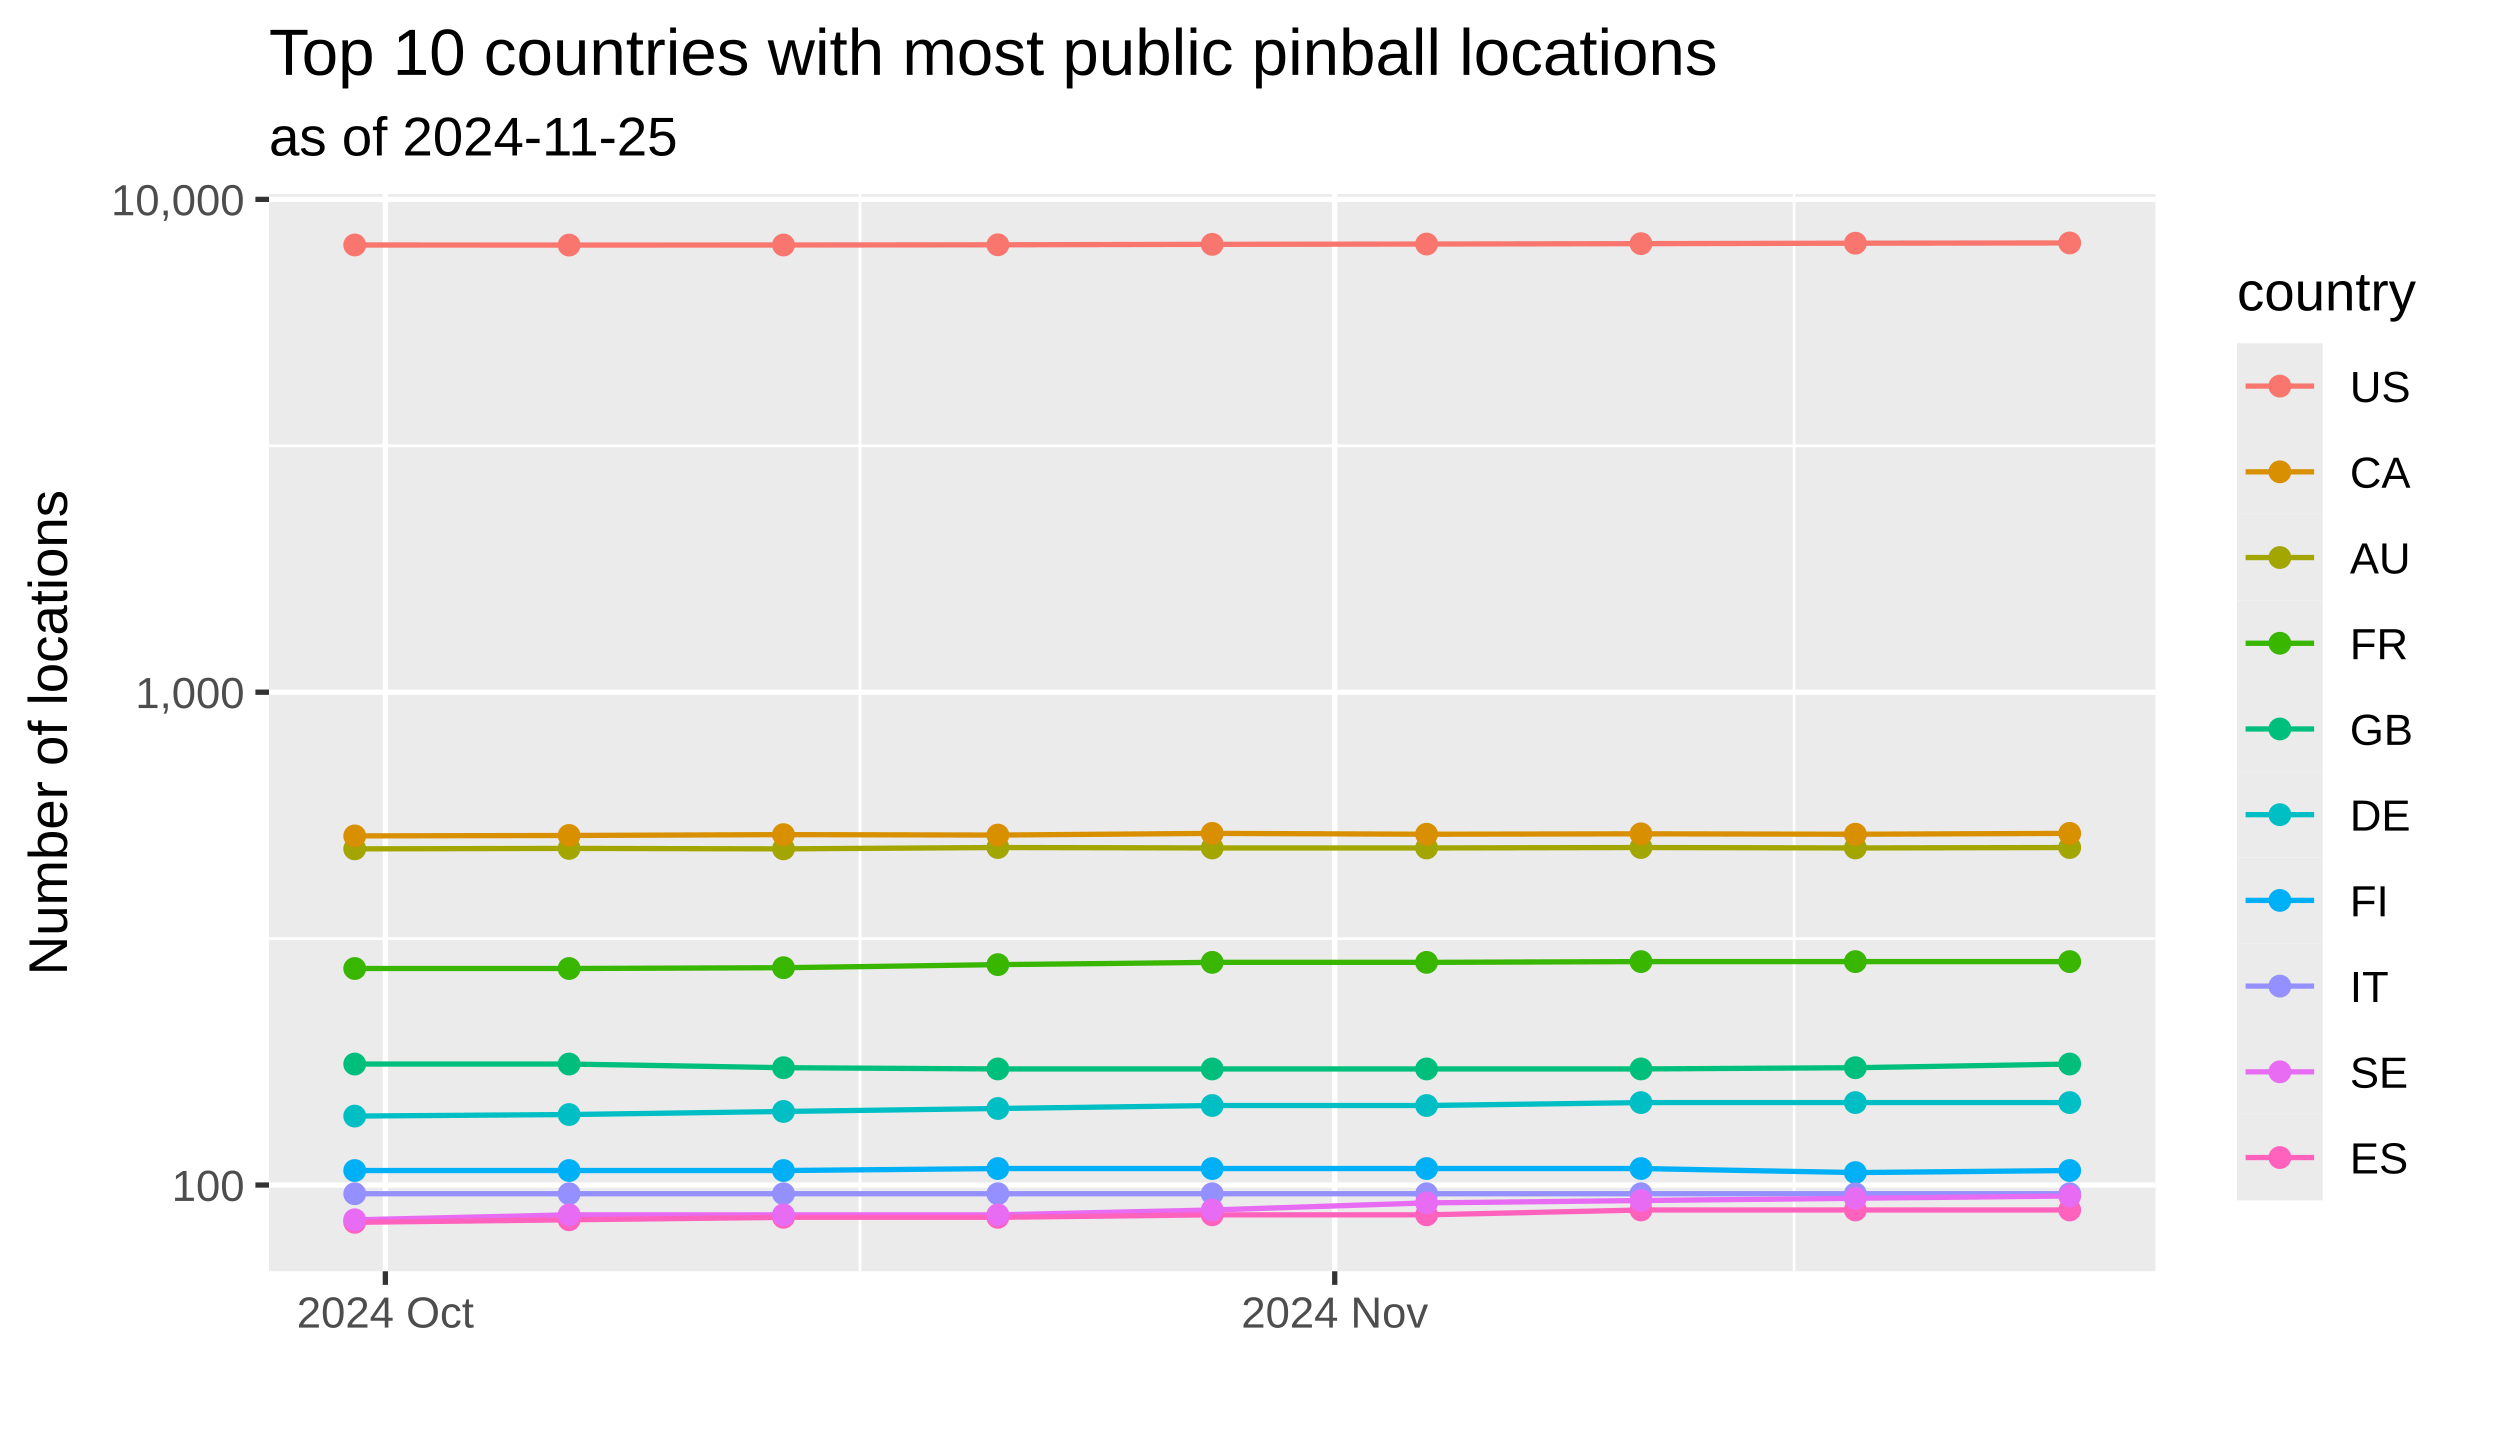
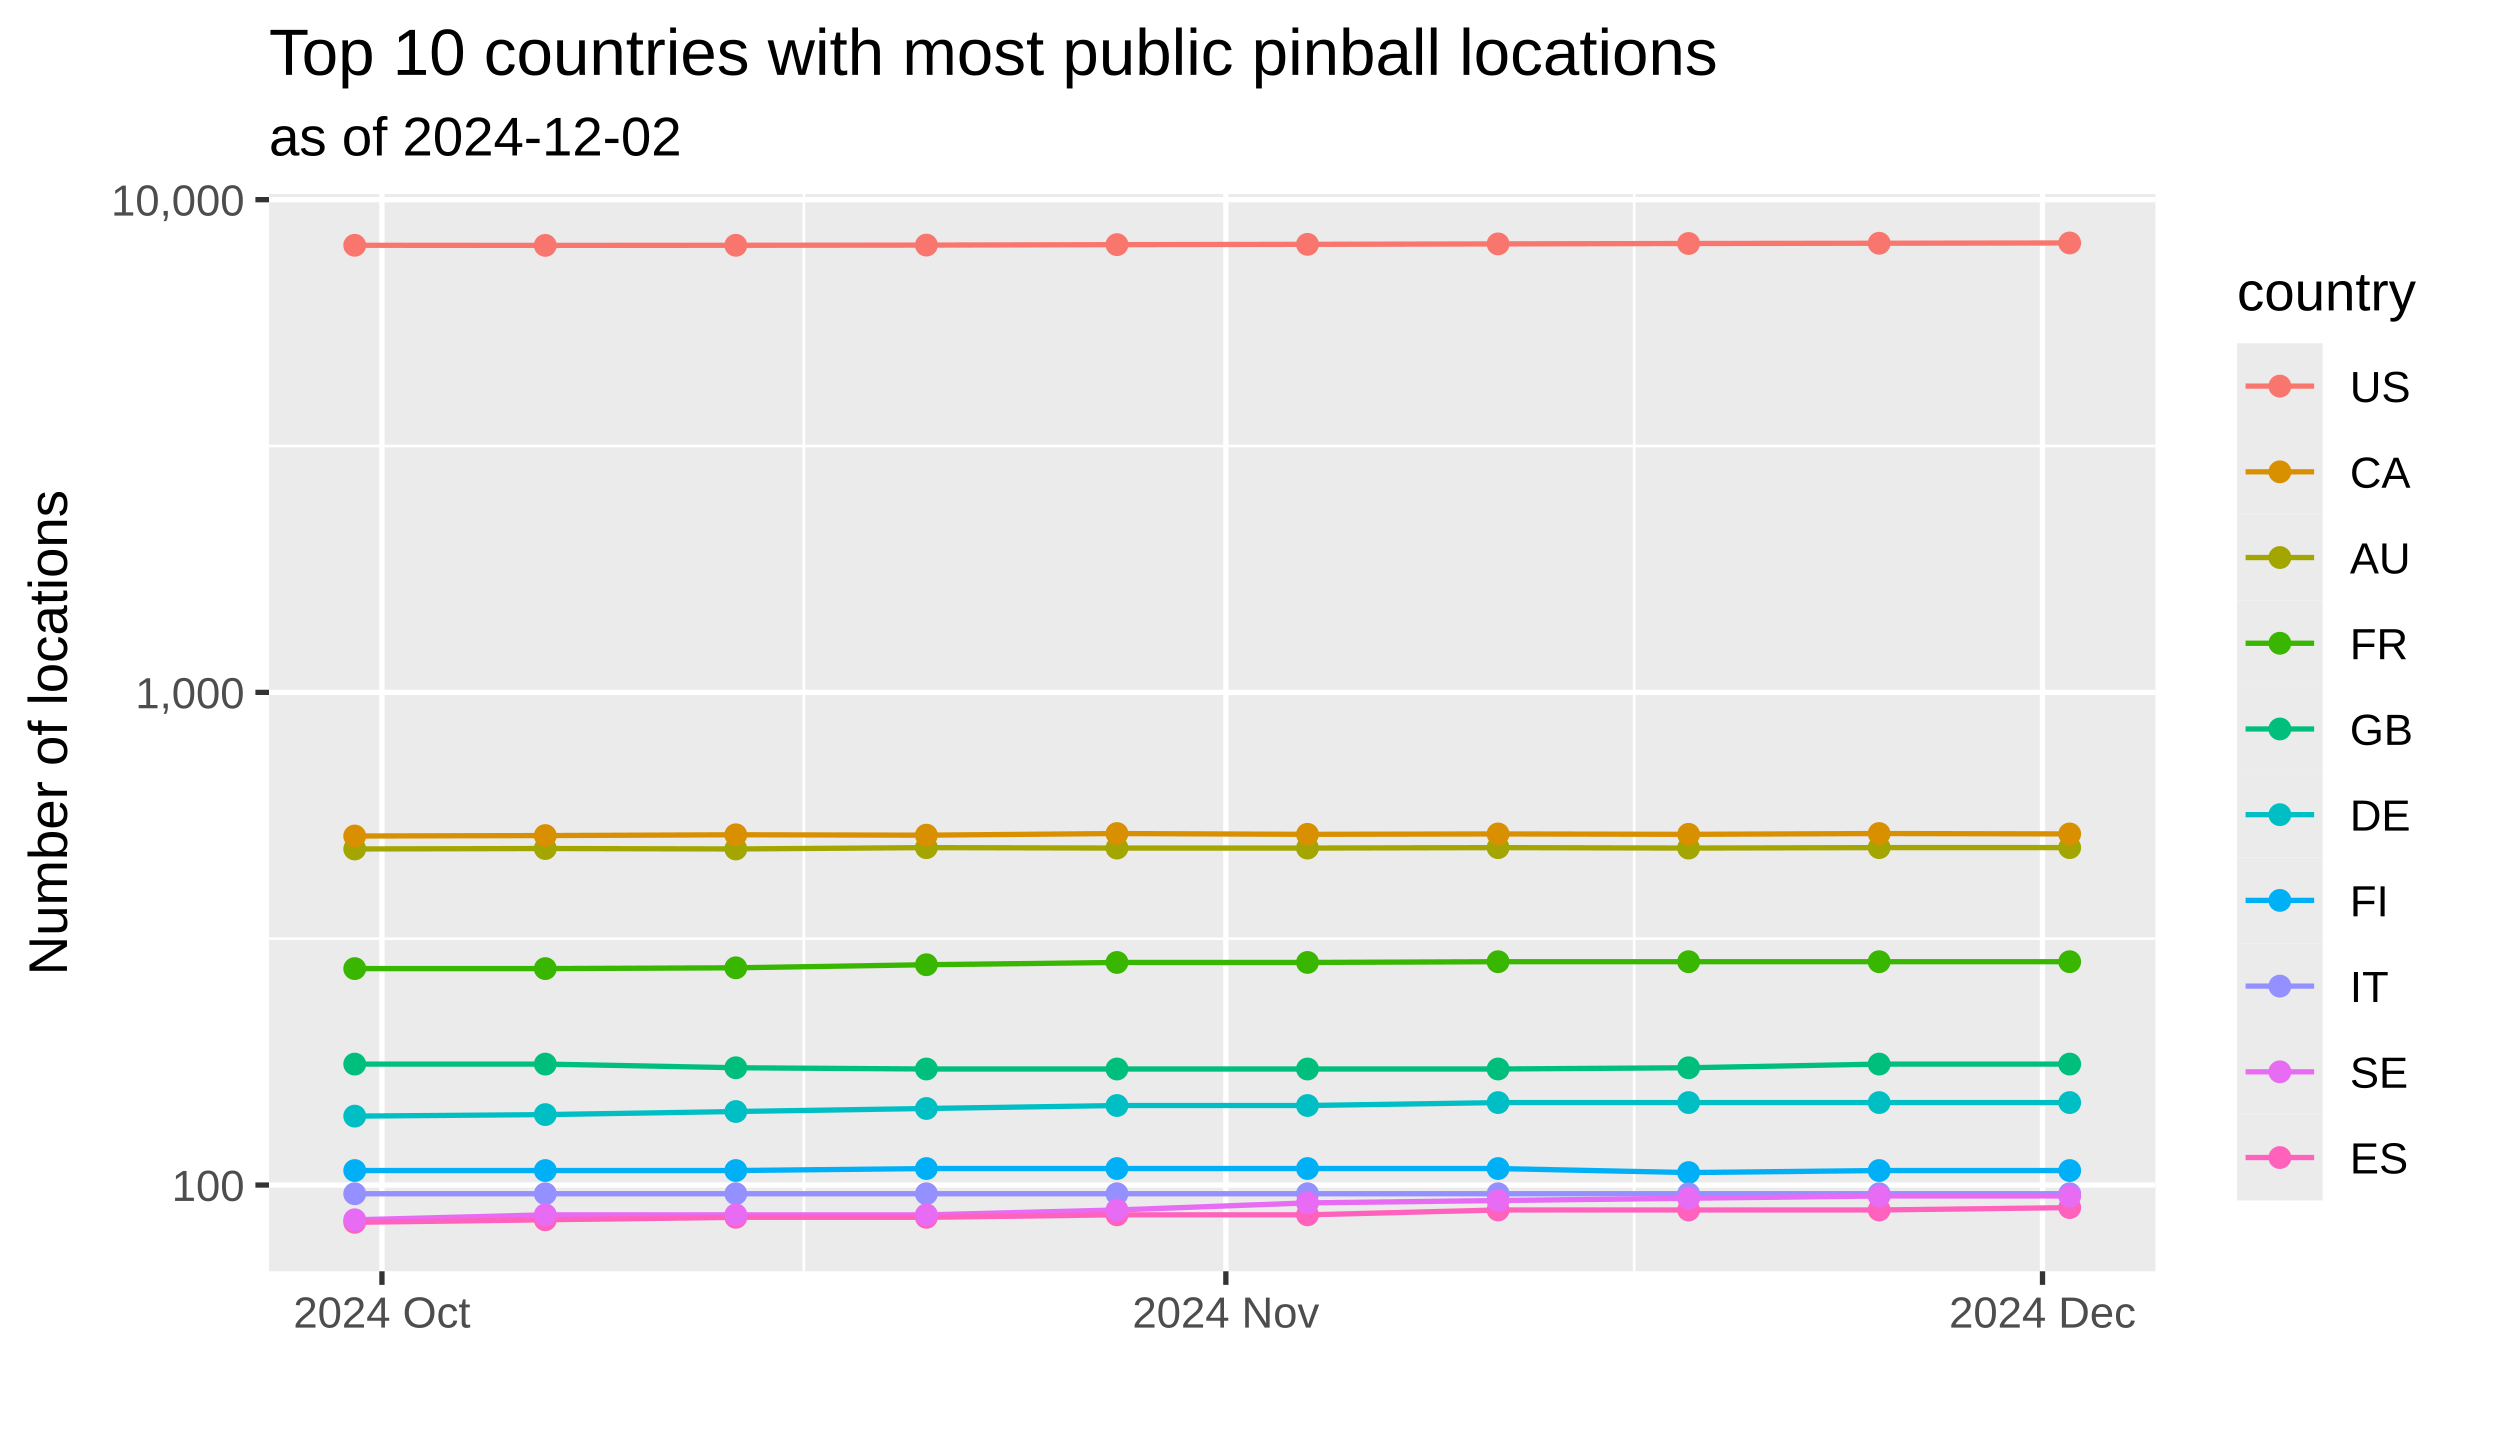
<svg xmlns="http://www.w3.org/2000/svg" class="svglite" width="504.00pt" height="288.00pt" viewBox="0 0 504.00 288.00">
  <defs>
    <style type="text/css">
    .svglite line, .svglite polyline, .svglite polygon, .svglite path, .svglite rect, .svglite circle {
      fill: none;
      stroke: #000000;
      stroke-linecap: round;
      stroke-linejoin: round;
      stroke-miterlimit: 10.00;
    }
    .svglite text {
      white-space: pre;
    }
  </style>
  </defs>
  <rect width="100%" height="100%" style="stroke: none; fill: #FFFFFF;" />
  <defs>
    <clipPath id="cpMC4wMHw1MDQuMDB8MC4wMHwyODguMDA=">
      <rect x="0.00" y="0.00" width="504.00" height="288.00" />
    </clipPath>
  </defs>
  <g clip-path="url(#cpMC4wMHw1MDQuMDB8MC4wMHwyODguMDA=)">
    <rect x="-0" y="0.00" width="504.00" height="288.00" style="stroke-width: 1.07; stroke: #FFFFFF; fill: #FFFFFF;" />
  </g>
  <defs>
    <clipPath id="cpNTQuMjN8NDM0LjU0fDM5LjExfDI1Ni4yOQ==">
      <rect x="54.23" y="39.11" width="380.31" height="217.18" />
    </clipPath>
  </defs>
  <g clip-path="url(#cpNTQuMjN8NDM0LjU0fDM5LjExfDI1Ni4yOQ==)">
    <rect x="54.23" y="39.11" width="380.31" height="217.18" style="stroke-width: 1.07; stroke: none; fill: #EBEBEB;" />
-     <polyline points="54.23,189.22 434.54,189.22 " style="stroke-width: 0.53; stroke: #FFFFFF; stroke-linecap: butt;" />
-     <polyline points="54.23,89.87 434.54,89.87 " style="stroke-width: 0.53; stroke: #FFFFFF; stroke-linecap: butt;" />
-     <polyline points="173.38,256.29 173.38,39.11 " style="stroke-width: 0.53; stroke: #FFFFFF; stroke-linecap: butt;" />
-     <polyline points="361.69,256.29 361.69,39.11 " style="stroke-width: 0.53; stroke: #FFFFFF; stroke-linecap: butt;" />
+     <polyline points="54.23,189.24 434.54,189.24 " style="stroke-width: 0.53; stroke: #FFFFFF; stroke-linecap: butt;" />
+     <polyline points="54.23,89.92 434.54,89.92 " style="stroke-width: 0.53; stroke: #FFFFFF; stroke-linecap: butt;" />
+     <polyline points="162.06,256.29 162.06,39.11 " style="stroke-width: 0.53; stroke: #FFFFFF; stroke-linecap: butt;" />
+     <polyline points="329.45,256.29 329.45,39.11 " style="stroke-width: 0.53; stroke: #FFFFFF; stroke-linecap: butt;" />
    <polyline points="54.23,238.90 434.54,238.90 " style="stroke-width: 1.07; stroke: #FFFFFF; stroke-linecap: butt;" />
-     <polyline points="54.23,139.55 434.54,139.55 " style="stroke-width: 1.07; stroke: #FFFFFF; stroke-linecap: butt;" />
-     <polyline points="54.23,40.19 434.54,40.19 " style="stroke-width: 1.07; stroke: #FFFFFF; stroke-linecap: butt;" />
-     <polyline points="77.69,256.29 77.69,39.11 " style="stroke-width: 1.07; stroke: #FFFFFF; stroke-linecap: butt;" />
-     <polyline points="269.08,256.29 269.08,39.11 " style="stroke-width: 1.07; stroke: #FFFFFF; stroke-linecap: butt;" />
-     <polyline points="71.51,49.39 114.73,49.41 157.95,49.39 201.17,49.35 244.38,49.26 287.60,49.20 330.82,49.12 374.04,49.03 417.25,48.98 " style="stroke-width: 1.07; stroke: #F8766D; stroke-linecap: butt;" />
-     <polyline points="71.51,168.52 114.73,168.43 157.95,168.26 201.17,168.35 244.38,168.01 287.60,168.18 330.82,168.10 374.04,168.18 417.25,168.01 " style="stroke-width: 1.07; stroke: #D89000; stroke-linecap: butt;" />
-     <polyline points="71.51,171.13 114.73,171.04 157.95,171.13 201.17,170.86 244.38,170.95 287.60,170.95 330.82,170.86 374.04,170.95 417.25,170.86 " style="stroke-width: 1.07; stroke: #A3A500; stroke-linecap: butt;" />
-     <polyline points="71.51,195.25 114.73,195.25 157.95,195.09 201.17,194.47 244.38,194.01 287.60,194.01 330.82,193.86 374.04,193.86 417.25,193.86 " style="stroke-width: 1.07; stroke: #39B600; stroke-linecap: butt;" />
-     <polyline points="71.51,214.51 114.73,214.51 157.95,215.25 201.17,215.50 244.38,215.50 287.60,215.50 330.82,215.50 374.04,215.25 417.25,214.51 " style="stroke-width: 1.07; stroke: #00BF7D; stroke-linecap: butt;" />
-     <polyline points="71.51,225.00 114.73,224.69 157.95,224.07 201.17,223.47 244.38,222.87 287.60,222.87 330.82,222.28 374.04,222.28 417.25,222.28 " style="stroke-width: 1.07; stroke: #00BFC4; stroke-linecap: butt;" />
-     <polyline points="71.51,235.98 114.73,235.98 157.95,235.98 201.17,235.58 244.38,235.58 287.60,235.58 330.82,235.58 374.04,236.39 417.25,235.98 " style="stroke-width: 1.07; stroke: #00B0F6; stroke-linecap: butt;" />
-     <polyline points="71.51,240.66 114.73,240.66 157.95,240.66 201.17,240.66 244.38,240.66 287.60,240.66 330.82,240.66 374.04,240.66 417.25,240.66 " style="stroke-width: 1.07; stroke: #9590FF; stroke-linecap: butt;" />
-     <polyline points="71.51,245.91 114.73,244.91 157.95,244.91 201.17,244.91 244.38,243.93 287.60,242.50 330.82,242.03 374.04,241.57 417.25,241.11 " style="stroke-width: 1.07; stroke: #E76BF3; stroke-linecap: butt;" />
-     <polyline points="71.51,246.42 114.73,245.91 157.95,245.41 201.17,245.41 244.38,244.91 287.60,244.91 330.82,243.93 374.04,243.93 417.25,243.93 " style="stroke-width: 1.07; stroke: #FF62BC; stroke-linecap: butt;" />
-     <circle cx="71.51" cy="171.13" r="1.95" style="stroke-width: 0.71; stroke: #A3A500; fill: #A3A500;" />
-     <circle cx="71.51" cy="168.52" r="1.95" style="stroke-width: 0.71; stroke: #D89000; fill: #D89000;" />
-     <circle cx="71.51" cy="225.00" r="1.95" style="stroke-width: 0.71; stroke: #00BFC4; fill: #00BFC4;" />
+     <polyline points="54.23,139.58 434.54,139.58 " style="stroke-width: 1.07; stroke: #FFFFFF; stroke-linecap: butt;" />
+     <polyline points="54.23,40.25 434.54,40.25 " style="stroke-width: 1.07; stroke: #FFFFFF; stroke-linecap: butt;" />
+     <polyline points="77.00,256.29 77.00,39.11 " style="stroke-width: 1.07; stroke: #FFFFFF; stroke-linecap: butt;" />
+     <polyline points="247.13,256.29 247.13,39.11 " style="stroke-width: 1.07; stroke: #FFFFFF; stroke-linecap: butt;" />
+     <polyline points="411.77,256.29 411.77,39.11 " style="stroke-width: 1.07; stroke: #FFFFFF; stroke-linecap: butt;" />
+     <polyline points="71.51,49.45 109.93,49.47 148.34,49.45 186.76,49.41 225.18,49.32 263.59,49.26 302.01,49.17 340.42,49.09 378.84,49.04 417.25,48.98 " style="stroke-width: 1.07; stroke: #F8766D; stroke-linecap: butt;" />
+     <polyline points="71.51,168.54 109.93,168.45 148.34,168.29 186.76,168.37 225.18,168.04 263.59,168.20 302.01,168.12 340.42,168.20 378.84,168.04 417.25,168.12 " style="stroke-width: 1.07; stroke: #D89000; stroke-linecap: butt;" />
+     <polyline points="71.51,171.15 109.93,171.06 148.34,171.15 186.76,170.88 225.18,170.97 263.59,170.97 302.01,170.88 340.42,170.97 378.84,170.88 417.25,170.88 " style="stroke-width: 1.07; stroke: #A3A500; stroke-linecap: butt;" />
+     <polyline points="71.51,195.27 109.93,195.27 148.34,195.11 186.76,194.49 225.18,194.03 263.59,194.03 302.01,193.88 340.42,193.88 378.84,193.88 417.25,193.88 " style="stroke-width: 1.07; stroke: #39B600; stroke-linecap: butt;" />
+     <polyline points="71.51,214.52 109.93,214.52 148.34,215.26 186.76,215.51 225.18,215.51 263.59,215.51 302.01,215.51 340.42,215.26 378.84,214.52 417.25,214.52 " style="stroke-width: 1.07; stroke: #00BF7D; stroke-linecap: butt;" />
+     <polyline points="71.51,225.01 109.93,224.70 148.34,224.08 186.76,223.47 225.18,222.87 263.59,222.87 302.01,222.28 340.42,222.28 378.84,222.28 417.25,222.28 " style="stroke-width: 1.07; stroke: #00BFC4; stroke-linecap: butt;" />
+     <polyline points="71.51,235.98 109.93,235.98 148.34,235.98 186.76,235.58 225.18,235.58 263.59,235.58 302.01,235.58 340.42,236.39 378.84,235.98 417.25,235.98 " style="stroke-width: 1.07; stroke: #00B0F6; stroke-linecap: butt;" />
+     <polyline points="71.51,240.66 109.93,240.66 148.34,240.66 186.76,240.66 225.18,240.66 263.59,240.66 302.01,240.66 340.42,240.66 378.84,240.66 417.25,240.66 " style="stroke-width: 1.07; stroke: #9590FF; stroke-linecap: butt;" />
+     <polyline points="71.51,245.91 109.93,244.91 148.34,244.91 186.76,244.91 225.18,243.93 263.59,242.50 302.01,242.03 340.42,241.57 378.84,241.11 417.25,241.11 " style="stroke-width: 1.07; stroke: #E76BF3; stroke-linecap: butt;" />
+     <polyline points="71.51,246.42 109.93,245.91 148.34,245.41 186.76,245.41 225.18,244.91 263.59,244.91 302.01,243.93 340.42,243.93 378.84,243.93 417.25,243.45 " style="stroke-width: 1.07; stroke: #FF62BC; stroke-linecap: butt;" />
+     <circle cx="71.51" cy="171.15" r="1.95" style="stroke-width: 0.71; stroke: #A3A500; fill: #A3A500;" />
+     <circle cx="71.51" cy="168.54" r="1.95" style="stroke-width: 0.71; stroke: #D89000; fill: #D89000;" />
+     <circle cx="71.51" cy="225.01" r="1.95" style="stroke-width: 0.71; stroke: #00BFC4; fill: #00BFC4;" />
    <circle cx="71.51" cy="246.42" r="1.95" style="stroke-width: 0.71; stroke: #FF62BC; fill: #FF62BC;" />
    <circle cx="71.51" cy="235.98" r="1.95" style="stroke-width: 0.71; stroke: #00B0F6; fill: #00B0F6;" />
-     <circle cx="71.51" cy="195.25" r="1.95" style="stroke-width: 0.71; stroke: #39B600; fill: #39B600;" />
-     <circle cx="71.51" cy="214.51" r="1.95" style="stroke-width: 0.71; stroke: #00BF7D; fill: #00BF7D;" />
+     <circle cx="71.51" cy="195.27" r="1.95" style="stroke-width: 0.71; stroke: #39B600; fill: #39B600;" />
+     <circle cx="71.51" cy="214.52" r="1.95" style="stroke-width: 0.71; stroke: #00BF7D; fill: #00BF7D;" />
    <circle cx="71.51" cy="240.66" r="1.95" style="stroke-width: 0.71; stroke: #9590FF; fill: #9590FF;" />
    <circle cx="71.51" cy="245.91" r="1.95" style="stroke-width: 0.71; stroke: #E76BF3; fill: #E76BF3;" />
-     <circle cx="71.51" cy="49.39" r="1.95" style="stroke-width: 0.71; stroke: #F8766D; fill: #F8766D;" />
-     <circle cx="114.73" cy="171.04" r="1.95" style="stroke-width: 0.71; stroke: #A3A500; fill: #A3A500;" />
-     <circle cx="114.73" cy="168.43" r="1.95" style="stroke-width: 0.71; stroke: #D89000; fill: #D89000;" />
-     <circle cx="114.73" cy="224.69" r="1.95" style="stroke-width: 0.71; stroke: #00BFC4; fill: #00BFC4;" />
-     <circle cx="114.73" cy="245.91" r="1.95" style="stroke-width: 0.71; stroke: #FF62BC; fill: #FF62BC;" />
-     <circle cx="114.73" cy="235.98" r="1.95" style="stroke-width: 0.71; stroke: #00B0F6; fill: #00B0F6;" />
-     <circle cx="114.73" cy="195.25" r="1.95" style="stroke-width: 0.71; stroke: #39B600; fill: #39B600;" />
-     <circle cx="114.73" cy="214.51" r="1.95" style="stroke-width: 0.71; stroke: #00BF7D; fill: #00BF7D;" />
-     <circle cx="114.73" cy="240.66" r="1.95" style="stroke-width: 0.71; stroke: #9590FF; fill: #9590FF;" />
-     <circle cx="114.73" cy="244.91" r="1.95" style="stroke-width: 0.71; stroke: #E76BF3; fill: #E76BF3;" />
-     <circle cx="114.73" cy="49.41" r="1.95" style="stroke-width: 0.71; stroke: #F8766D; fill: #F8766D;" />
-     <circle cx="157.95" cy="171.13" r="1.95" style="stroke-width: 0.71; stroke: #A3A500; fill: #A3A500;" />
-     <circle cx="157.95" cy="168.26" r="1.95" style="stroke-width: 0.71; stroke: #D89000; fill: #D89000;" />
-     <circle cx="157.95" cy="224.07" r="1.95" style="stroke-width: 0.71; stroke: #00BFC4; fill: #00BFC4;" />
-     <circle cx="157.95" cy="245.41" r="1.95" style="stroke-width: 0.71; stroke: #FF62BC; fill: #FF62BC;" />
-     <circle cx="157.95" cy="235.98" r="1.95" style="stroke-width: 0.71; stroke: #00B0F6; fill: #00B0F6;" />
-     <circle cx="157.95" cy="195.09" r="1.95" style="stroke-width: 0.71; stroke: #39B600; fill: #39B600;" />
-     <circle cx="157.95" cy="215.25" r="1.95" style="stroke-width: 0.71; stroke: #00BF7D; fill: #00BF7D;" />
-     <circle cx="157.95" cy="240.66" r="1.95" style="stroke-width: 0.71; stroke: #9590FF; fill: #9590FF;" />
-     <circle cx="157.95" cy="244.91" r="1.95" style="stroke-width: 0.71; stroke: #E76BF3; fill: #E76BF3;" />
-     <circle cx="157.95" cy="49.39" r="1.95" style="stroke-width: 0.71; stroke: #F8766D; fill: #F8766D;" />
-     <circle cx="201.17" cy="170.86" r="1.95" style="stroke-width: 0.71; stroke: #A3A500; fill: #A3A500;" />
-     <circle cx="201.17" cy="168.35" r="1.95" style="stroke-width: 0.71; stroke: #D89000; fill: #D89000;" />
-     <circle cx="201.17" cy="223.47" r="1.95" style="stroke-width: 0.71; stroke: #00BFC4; fill: #00BFC4;" />
-     <circle cx="201.17" cy="245.41" r="1.95" style="stroke-width: 0.71; stroke: #FF62BC; fill: #FF62BC;" />
-     <circle cx="201.17" cy="235.58" r="1.95" style="stroke-width: 0.71; stroke: #00B0F6; fill: #00B0F6;" />
-     <circle cx="201.17" cy="194.47" r="1.95" style="stroke-width: 0.71; stroke: #39B600; fill: #39B600;" />
-     <circle cx="201.17" cy="215.50" r="1.95" style="stroke-width: 0.71; stroke: #00BF7D; fill: #00BF7D;" />
-     <circle cx="201.17" cy="240.66" r="1.95" style="stroke-width: 0.71; stroke: #9590FF; fill: #9590FF;" />
-     <circle cx="201.17" cy="244.91" r="1.95" style="stroke-width: 0.71; stroke: #E76BF3; fill: #E76BF3;" />
-     <circle cx="201.17" cy="49.35" r="1.95" style="stroke-width: 0.71; stroke: #F8766D; fill: #F8766D;" />
-     <circle cx="244.38" cy="170.95" r="1.95" style="stroke-width: 0.71; stroke: #A3A500; fill: #A3A500;" />
-     <circle cx="244.38" cy="168.01" r="1.95" style="stroke-width: 0.71; stroke: #D89000; fill: #D89000;" />
-     <circle cx="244.38" cy="222.87" r="1.95" style="stroke-width: 0.71; stroke: #00BFC4; fill: #00BFC4;" />
-     <circle cx="244.38" cy="244.91" r="1.95" style="stroke-width: 0.71; stroke: #FF62BC; fill: #FF62BC;" />
-     <circle cx="244.38" cy="235.58" r="1.95" style="stroke-width: 0.71; stroke: #00B0F6; fill: #00B0F6;" />
-     <circle cx="244.38" cy="194.01" r="1.95" style="stroke-width: 0.71; stroke: #39B600; fill: #39B600;" />
-     <circle cx="244.38" cy="215.50" r="1.95" style="stroke-width: 0.71; stroke: #00BF7D; fill: #00BF7D;" />
-     <circle cx="244.38" cy="240.66" r="1.95" style="stroke-width: 0.71; stroke: #9590FF; fill: #9590FF;" />
-     <circle cx="244.38" cy="243.93" r="1.95" style="stroke-width: 0.71; stroke: #E76BF3; fill: #E76BF3;" />
-     <circle cx="244.38" cy="49.26" r="1.95" style="stroke-width: 0.71; stroke: #F8766D; fill: #F8766D;" />
-     <circle cx="287.60" cy="170.95" r="1.95" style="stroke-width: 0.71; stroke: #A3A500; fill: #A3A500;" />
-     <circle cx="287.60" cy="168.18" r="1.95" style="stroke-width: 0.71; stroke: #D89000; fill: #D89000;" />
-     <circle cx="287.60" cy="222.87" r="1.95" style="stroke-width: 0.71; stroke: #00BFC4; fill: #00BFC4;" />
-     <circle cx="287.60" cy="244.91" r="1.95" style="stroke-width: 0.71; stroke: #FF62BC; fill: #FF62BC;" />
-     <circle cx="287.60" cy="235.58" r="1.95" style="stroke-width: 0.71; stroke: #00B0F6; fill: #00B0F6;" />
-     <circle cx="287.60" cy="194.01" r="1.95" style="stroke-width: 0.71; stroke: #39B600; fill: #39B600;" />
-     <circle cx="287.60" cy="215.50" r="1.95" style="stroke-width: 0.71; stroke: #00BF7D; fill: #00BF7D;" />
-     <circle cx="287.60" cy="240.66" r="1.95" style="stroke-width: 0.71; stroke: #9590FF; fill: #9590FF;" />
-     <circle cx="287.60" cy="242.50" r="1.95" style="stroke-width: 0.71; stroke: #E76BF3; fill: #E76BF3;" />
-     <circle cx="287.60" cy="49.20" r="1.95" style="stroke-width: 0.71; stroke: #F8766D; fill: #F8766D;" />
-     <circle cx="330.82" cy="170.86" r="1.95" style="stroke-width: 0.71; stroke: #A3A500; fill: #A3A500;" />
-     <circle cx="330.82" cy="168.10" r="1.95" style="stroke-width: 0.71; stroke: #D89000; fill: #D89000;" />
-     <circle cx="330.82" cy="222.28" r="1.95" style="stroke-width: 0.71; stroke: #00BFC4; fill: #00BFC4;" />
-     <circle cx="330.82" cy="243.93" r="1.95" style="stroke-width: 0.71; stroke: #FF62BC; fill: #FF62BC;" />
-     <circle cx="330.82" cy="235.58" r="1.95" style="stroke-width: 0.71; stroke: #00B0F6; fill: #00B0F6;" />
-     <circle cx="330.82" cy="193.86" r="1.95" style="stroke-width: 0.71; stroke: #39B600; fill: #39B600;" />
-     <circle cx="330.82" cy="215.50" r="1.95" style="stroke-width: 0.71; stroke: #00BF7D; fill: #00BF7D;" />
-     <circle cx="330.82" cy="240.66" r="1.95" style="stroke-width: 0.71; stroke: #9590FF; fill: #9590FF;" />
-     <circle cx="330.82" cy="242.03" r="1.95" style="stroke-width: 0.71; stroke: #E76BF3; fill: #E76BF3;" />
-     <circle cx="330.82" cy="49.12" r="1.95" style="stroke-width: 0.71; stroke: #F8766D; fill: #F8766D;" />
-     <circle cx="374.04" cy="170.95" r="1.95" style="stroke-width: 0.71; stroke: #A3A500; fill: #A3A500;" />
-     <circle cx="374.04" cy="168.18" r="1.95" style="stroke-width: 0.71; stroke: #D89000; fill: #D89000;" />
-     <circle cx="374.04" cy="222.28" r="1.95" style="stroke-width: 0.71; stroke: #00BFC4; fill: #00BFC4;" />
-     <circle cx="374.04" cy="243.93" r="1.95" style="stroke-width: 0.71; stroke: #FF62BC; fill: #FF62BC;" />
-     <circle cx="374.04" cy="236.39" r="1.95" style="stroke-width: 0.71; stroke: #00B0F6; fill: #00B0F6;" />
-     <circle cx="374.04" cy="193.86" r="1.95" style="stroke-width: 0.71; stroke: #39B600; fill: #39B600;" />
-     <circle cx="374.04" cy="215.25" r="1.95" style="stroke-width: 0.71; stroke: #00BF7D; fill: #00BF7D;" />
-     <circle cx="374.04" cy="240.66" r="1.95" style="stroke-width: 0.71; stroke: #9590FF; fill: #9590FF;" />
-     <circle cx="374.04" cy="241.57" r="1.95" style="stroke-width: 0.71; stroke: #E76BF3; fill: #E76BF3;" />
-     <circle cx="374.04" cy="49.03" r="1.95" style="stroke-width: 0.71; stroke: #F8766D; fill: #F8766D;" />
-     <circle cx="417.25" cy="170.86" r="1.95" style="stroke-width: 0.71; stroke: #A3A500; fill: #A3A500;" />
-     <circle cx="417.25" cy="168.01" r="1.95" style="stroke-width: 0.71; stroke: #D89000; fill: #D89000;" />
+     <circle cx="71.51" cy="49.45" r="1.95" style="stroke-width: 0.71; stroke: #F8766D; fill: #F8766D;" />
+     <circle cx="109.93" cy="171.06" r="1.95" style="stroke-width: 0.71; stroke: #A3A500; fill: #A3A500;" />
+     <circle cx="109.93" cy="168.45" r="1.95" style="stroke-width: 0.71; stroke: #D89000; fill: #D89000;" />
+     <circle cx="109.93" cy="224.70" r="1.95" style="stroke-width: 0.71; stroke: #00BFC4; fill: #00BFC4;" />
+     <circle cx="109.93" cy="245.91" r="1.95" style="stroke-width: 0.71; stroke: #FF62BC; fill: #FF62BC;" />
+     <circle cx="109.93" cy="235.98" r="1.95" style="stroke-width: 0.71; stroke: #00B0F6; fill: #00B0F6;" />
+     <circle cx="109.93" cy="195.27" r="1.95" style="stroke-width: 0.71; stroke: #39B600; fill: #39B600;" />
+     <circle cx="109.93" cy="214.52" r="1.95" style="stroke-width: 0.71; stroke: #00BF7D; fill: #00BF7D;" />
+     <circle cx="109.93" cy="240.66" r="1.95" style="stroke-width: 0.71; stroke: #9590FF; fill: #9590FF;" />
+     <circle cx="109.93" cy="244.91" r="1.95" style="stroke-width: 0.71; stroke: #E76BF3; fill: #E76BF3;" />
+     <circle cx="109.93" cy="49.47" r="1.95" style="stroke-width: 0.71; stroke: #F8766D; fill: #F8766D;" />
+     <circle cx="148.34" cy="171.15" r="1.95" style="stroke-width: 0.71; stroke: #A3A500; fill: #A3A500;" />
+     <circle cx="148.34" cy="168.29" r="1.95" style="stroke-width: 0.71; stroke: #D89000; fill: #D89000;" />
+     <circle cx="148.34" cy="224.08" r="1.95" style="stroke-width: 0.71; stroke: #00BFC4; fill: #00BFC4;" />
+     <circle cx="148.34" cy="245.41" r="1.95" style="stroke-width: 0.71; stroke: #FF62BC; fill: #FF62BC;" />
+     <circle cx="148.34" cy="235.98" r="1.95" style="stroke-width: 0.71; stroke: #00B0F6; fill: #00B0F6;" />
+     <circle cx="148.34" cy="195.11" r="1.95" style="stroke-width: 0.71; stroke: #39B600; fill: #39B600;" />
+     <circle cx="148.34" cy="215.26" r="1.95" style="stroke-width: 0.71; stroke: #00BF7D; fill: #00BF7D;" />
+     <circle cx="148.34" cy="240.66" r="1.95" style="stroke-width: 0.71; stroke: #9590FF; fill: #9590FF;" />
+     <circle cx="148.34" cy="244.91" r="1.95" style="stroke-width: 0.71; stroke: #E76BF3; fill: #E76BF3;" />
+     <circle cx="148.34" cy="49.45" r="1.95" style="stroke-width: 0.71; stroke: #F8766D; fill: #F8766D;" />
+     <circle cx="186.76" cy="170.88" r="1.95" style="stroke-width: 0.71; stroke: #A3A500; fill: #A3A500;" />
+     <circle cx="186.76" cy="168.37" r="1.95" style="stroke-width: 0.71; stroke: #D89000; fill: #D89000;" />
+     <circle cx="186.76" cy="223.47" r="1.95" style="stroke-width: 0.71; stroke: #00BFC4; fill: #00BFC4;" />
+     <circle cx="186.76" cy="245.41" r="1.95" style="stroke-width: 0.71; stroke: #FF62BC; fill: #FF62BC;" />
+     <circle cx="186.76" cy="235.58" r="1.95" style="stroke-width: 0.71; stroke: #00B0F6; fill: #00B0F6;" />
+     <circle cx="186.76" cy="194.49" r="1.95" style="stroke-width: 0.71; stroke: #39B600; fill: #39B600;" />
+     <circle cx="186.76" cy="215.51" r="1.95" style="stroke-width: 0.71; stroke: #00BF7D; fill: #00BF7D;" />
+     <circle cx="186.76" cy="240.66" r="1.95" style="stroke-width: 0.71; stroke: #9590FF; fill: #9590FF;" />
+     <circle cx="186.76" cy="244.91" r="1.95" style="stroke-width: 0.71; stroke: #E76BF3; fill: #E76BF3;" />
+     <circle cx="186.76" cy="49.41" r="1.95" style="stroke-width: 0.71; stroke: #F8766D; fill: #F8766D;" />
+     <circle cx="225.18" cy="170.97" r="1.95" style="stroke-width: 0.71; stroke: #A3A500; fill: #A3A500;" />
+     <circle cx="225.18" cy="168.04" r="1.95" style="stroke-width: 0.71; stroke: #D89000; fill: #D89000;" />
+     <circle cx="225.18" cy="222.87" r="1.95" style="stroke-width: 0.71; stroke: #00BFC4; fill: #00BFC4;" />
+     <circle cx="225.18" cy="244.91" r="1.95" style="stroke-width: 0.71; stroke: #FF62BC; fill: #FF62BC;" />
+     <circle cx="225.18" cy="235.58" r="1.95" style="stroke-width: 0.71; stroke: #00B0F6; fill: #00B0F6;" />
+     <circle cx="225.18" cy="194.03" r="1.95" style="stroke-width: 0.71; stroke: #39B600; fill: #39B600;" />
+     <circle cx="225.18" cy="215.51" r="1.95" style="stroke-width: 0.71; stroke: #00BF7D; fill: #00BF7D;" />
+     <circle cx="225.18" cy="240.66" r="1.95" style="stroke-width: 0.71; stroke: #9590FF; fill: #9590FF;" />
+     <circle cx="225.18" cy="243.93" r="1.95" style="stroke-width: 0.71; stroke: #E76BF3; fill: #E76BF3;" />
+     <circle cx="225.18" cy="49.32" r="1.95" style="stroke-width: 0.71; stroke: #F8766D; fill: #F8766D;" />
+     <circle cx="263.59" cy="170.97" r="1.95" style="stroke-width: 0.71; stroke: #A3A500; fill: #A3A500;" />
+     <circle cx="263.59" cy="168.20" r="1.95" style="stroke-width: 0.71; stroke: #D89000; fill: #D89000;" />
+     <circle cx="263.59" cy="222.87" r="1.95" style="stroke-width: 0.71; stroke: #00BFC4; fill: #00BFC4;" />
+     <circle cx="263.59" cy="244.91" r="1.95" style="stroke-width: 0.71; stroke: #FF62BC; fill: #FF62BC;" />
+     <circle cx="263.59" cy="235.58" r="1.95" style="stroke-width: 0.71; stroke: #00B0F6; fill: #00B0F6;" />
+     <circle cx="263.59" cy="194.03" r="1.95" style="stroke-width: 0.71; stroke: #39B600; fill: #39B600;" />
+     <circle cx="263.59" cy="215.51" r="1.95" style="stroke-width: 0.71; stroke: #00BF7D; fill: #00BF7D;" />
+     <circle cx="263.59" cy="240.66" r="1.95" style="stroke-width: 0.71; stroke: #9590FF; fill: #9590FF;" />
+     <circle cx="263.59" cy="242.50" r="1.95" style="stroke-width: 0.71; stroke: #E76BF3; fill: #E76BF3;" />
+     <circle cx="263.59" cy="49.26" r="1.95" style="stroke-width: 0.71; stroke: #F8766D; fill: #F8766D;" />
+     <circle cx="302.01" cy="170.88" r="1.95" style="stroke-width: 0.71; stroke: #A3A500; fill: #A3A500;" />
+     <circle cx="302.01" cy="168.12" r="1.95" style="stroke-width: 0.71; stroke: #D89000; fill: #D89000;" />
+     <circle cx="302.01" cy="222.28" r="1.95" style="stroke-width: 0.71; stroke: #00BFC4; fill: #00BFC4;" />
+     <circle cx="302.01" cy="243.93" r="1.95" style="stroke-width: 0.71; stroke: #FF62BC; fill: #FF62BC;" />
+     <circle cx="302.01" cy="235.58" r="1.95" style="stroke-width: 0.71; stroke: #00B0F6; fill: #00B0F6;" />
+     <circle cx="302.01" cy="193.88" r="1.95" style="stroke-width: 0.71; stroke: #39B600; fill: #39B600;" />
+     <circle cx="302.01" cy="215.51" r="1.95" style="stroke-width: 0.71; stroke: #00BF7D; fill: #00BF7D;" />
+     <circle cx="302.01" cy="240.66" r="1.95" style="stroke-width: 0.71; stroke: #9590FF; fill: #9590FF;" />
+     <circle cx="302.01" cy="242.03" r="1.95" style="stroke-width: 0.71; stroke: #E76BF3; fill: #E76BF3;" />
+     <circle cx="302.01" cy="49.17" r="1.95" style="stroke-width: 0.71; stroke: #F8766D; fill: #F8766D;" />
+     <circle cx="340.42" cy="170.97" r="1.95" style="stroke-width: 0.71; stroke: #A3A500; fill: #A3A500;" />
+     <circle cx="340.42" cy="168.20" r="1.95" style="stroke-width: 0.71; stroke: #D89000; fill: #D89000;" />
+     <circle cx="340.42" cy="222.28" r="1.95" style="stroke-width: 0.71; stroke: #00BFC4; fill: #00BFC4;" />
+     <circle cx="340.42" cy="243.93" r="1.95" style="stroke-width: 0.71; stroke: #FF62BC; fill: #FF62BC;" />
+     <circle cx="340.42" cy="236.39" r="1.95" style="stroke-width: 0.71; stroke: #00B0F6; fill: #00B0F6;" />
+     <circle cx="340.42" cy="193.88" r="1.95" style="stroke-width: 0.71; stroke: #39B600; fill: #39B600;" />
+     <circle cx="340.42" cy="215.26" r="1.95" style="stroke-width: 0.71; stroke: #00BF7D; fill: #00BF7D;" />
+     <circle cx="340.42" cy="240.66" r="1.95" style="stroke-width: 0.71; stroke: #9590FF; fill: #9590FF;" />
+     <circle cx="340.42" cy="241.57" r="1.95" style="stroke-width: 0.71; stroke: #E76BF3; fill: #E76BF3;" />
+     <circle cx="340.42" cy="49.09" r="1.95" style="stroke-width: 0.71; stroke: #F8766D; fill: #F8766D;" />
+     <circle cx="378.84" cy="170.88" r="1.95" style="stroke-width: 0.71; stroke: #A3A500; fill: #A3A500;" />
+     <circle cx="378.84" cy="168.04" r="1.95" style="stroke-width: 0.71; stroke: #D89000; fill: #D89000;" />
+     <circle cx="378.84" cy="222.28" r="1.95" style="stroke-width: 0.71; stroke: #00BFC4; fill: #00BFC4;" />
+     <circle cx="378.84" cy="243.93" r="1.95" style="stroke-width: 0.71; stroke: #FF62BC; fill: #FF62BC;" />
+     <circle cx="378.84" cy="235.98" r="1.95" style="stroke-width: 0.71; stroke: #00B0F6; fill: #00B0F6;" />
+     <circle cx="378.84" cy="193.88" r="1.95" style="stroke-width: 0.71; stroke: #39B600; fill: #39B600;" />
+     <circle cx="378.84" cy="214.52" r="1.95" style="stroke-width: 0.71; stroke: #00BF7D; fill: #00BF7D;" />
+     <circle cx="378.84" cy="240.66" r="1.95" style="stroke-width: 0.71; stroke: #9590FF; fill: #9590FF;" />
+     <circle cx="378.84" cy="241.11" r="1.95" style="stroke-width: 0.71; stroke: #E76BF3; fill: #E76BF3;" />
+     <circle cx="378.84" cy="49.04" r="1.95" style="stroke-width: 0.71; stroke: #F8766D; fill: #F8766D;" />
+     <circle cx="417.25" cy="170.88" r="1.95" style="stroke-width: 0.71; stroke: #A3A500; fill: #A3A500;" />
+     <circle cx="417.25" cy="168.12" r="1.95" style="stroke-width: 0.71; stroke: #D89000; fill: #D89000;" />
    <circle cx="417.25" cy="222.28" r="1.95" style="stroke-width: 0.71; stroke: #00BFC4; fill: #00BFC4;" />
-     <circle cx="417.25" cy="243.93" r="1.95" style="stroke-width: 0.71; stroke: #FF62BC; fill: #FF62BC;" />
+     <circle cx="417.25" cy="243.45" r="1.95" style="stroke-width: 0.71; stroke: #FF62BC; fill: #FF62BC;" />
    <circle cx="417.25" cy="235.98" r="1.95" style="stroke-width: 0.71; stroke: #00B0F6; fill: #00B0F6;" />
-     <circle cx="417.25" cy="193.86" r="1.95" style="stroke-width: 0.71; stroke: #39B600; fill: #39B600;" />
-     <circle cx="417.25" cy="214.51" r="1.95" style="stroke-width: 0.71; stroke: #00BF7D; fill: #00BF7D;" />
+     <circle cx="417.25" cy="193.88" r="1.95" style="stroke-width: 0.71; stroke: #39B600; fill: #39B600;" />
+     <circle cx="417.25" cy="214.52" r="1.95" style="stroke-width: 0.71; stroke: #00BF7D; fill: #00BF7D;" />
    <circle cx="417.25" cy="240.66" r="1.95" style="stroke-width: 0.71; stroke: #9590FF; fill: #9590FF;" />
    <circle cx="417.25" cy="241.11" r="1.95" style="stroke-width: 0.71; stroke: #E76BF3; fill: #E76BF3;" />
    <circle cx="417.25" cy="48.98" r="1.95" style="stroke-width: 0.71; stroke: #F8766D; fill: #F8766D;" />
  </g>
  <g clip-path="url(#cpMC4wMHw1MDQuMDB8MC4wMHwyODguMDA=)">
    <text x="49.30" y="242.11" text-anchor="end" style="font-size: 8.80px;fill: #4D4D4D; font-family: &quot;Liberation Sans&quot;;" textLength="16.78px" lengthAdjust="spacingAndGlyphs">100</text>
-     <text x="49.30" y="142.75" text-anchor="end" style="font-size: 8.80px;fill: #4D4D4D; font-family: &quot;Liberation Sans&quot;;" textLength="25.17px" lengthAdjust="spacingAndGlyphs">1,000</text>
-     <text x="49.30" y="43.40" text-anchor="end" style="font-size: 8.80px;fill: #4D4D4D; font-family: &quot;Liberation Sans&quot;;" textLength="30.77px" lengthAdjust="spacingAndGlyphs">10,000</text>
+     <text x="49.30" y="142.79" text-anchor="end" style="font-size: 8.80px;fill: #4D4D4D; font-family: &quot;Liberation Sans&quot;;" textLength="25.17px" lengthAdjust="spacingAndGlyphs">1,000</text>
+     <text x="49.30" y="43.46" text-anchor="end" style="font-size: 8.80px;fill: #4D4D4D; font-family: &quot;Liberation Sans&quot;;" textLength="30.77px" lengthAdjust="spacingAndGlyphs">10,000</text>
    <polyline points="51.49,238.90 54.23,238.90 " style="stroke-width: 1.07; stroke: #333333; stroke-linecap: butt;" />
-     <polyline points="51.49,139.55 54.23,139.55 " style="stroke-width: 1.07; stroke: #333333; stroke-linecap: butt;" />
-     <polyline points="51.49,40.19 54.23,40.19 " style="stroke-width: 1.07; stroke: #333333; stroke-linecap: butt;" />
-     <polyline points="77.69,259.03 77.69,256.29 " style="stroke-width: 1.07; stroke: #333333; stroke-linecap: butt;" />
-     <polyline points="269.08,259.03 269.08,256.29 " style="stroke-width: 1.07; stroke: #333333; stroke-linecap: butt;" />
-     <text x="77.69" y="267.64" text-anchor="middle" style="font-size: 8.80px;fill: #4D4D4D; font-family: &quot;Liberation Sans&quot;;" textLength="40.38px" lengthAdjust="spacingAndGlyphs">2024 Oct</text>
-     <text x="269.08" y="267.64" text-anchor="middle" style="font-size: 8.80px;fill: #4D4D4D; font-family: &quot;Liberation Sans&quot;;" textLength="42.34px" lengthAdjust="spacingAndGlyphs">2024 Nov</text>
+     <polyline points="51.49,139.58 54.23,139.58 " style="stroke-width: 1.07; stroke: #333333; stroke-linecap: butt;" />
+     <polyline points="51.49,40.25 54.23,40.25 " style="stroke-width: 1.07; stroke: #333333; stroke-linecap: butt;" />
+     <polyline points="77.00,259.03 77.00,256.29 " style="stroke-width: 1.07; stroke: #333333; stroke-linecap: butt;" />
+     <polyline points="247.13,259.03 247.13,256.29 " style="stroke-width: 1.07; stroke: #333333; stroke-linecap: butt;" />
+     <polyline points="411.77,259.03 411.77,256.29 " style="stroke-width: 1.07; stroke: #333333; stroke-linecap: butt;" />
+     <text x="77.00" y="267.64" text-anchor="middle" style="font-size: 8.80px;fill: #4D4D4D; font-family: &quot;Liberation Sans&quot;;" textLength="40.38px" lengthAdjust="spacingAndGlyphs">2024 Oct</text>
+     <text x="247.13" y="267.64" text-anchor="middle" style="font-size: 8.80px;fill: #4D4D4D; font-family: &quot;Liberation Sans&quot;;" textLength="42.34px" lengthAdjust="spacingAndGlyphs">2024 Nov</text>
+     <text x="411.77" y="267.64" text-anchor="middle" style="font-size: 8.80px;fill: #4D4D4D; font-family: &quot;Liberation Sans&quot;;" textLength="42.20px" lengthAdjust="spacingAndGlyphs">2024 Dec</text>
    <text transform="translate(13.50,147.70) rotate(-90)" text-anchor="middle" style="font-size: 11.00px; font-family: &quot;Liberation Sans&quot;;" textLength="111.18px" lengthAdjust="spacingAndGlyphs">Number of locations</text>
    <rect x="445.50" y="47.93" width="53.02" height="199.55" style="stroke-width: 1.07; stroke: none; fill: #FFFFFF;" />
    <text x="450.98" y="62.57" style="font-size: 11.00px; font-family: &quot;Liberation Sans&quot;;" textLength="42.06px" lengthAdjust="spacingAndGlyphs">country</text>
    <rect x="450.98" y="69.20" width="17.28" height="17.28" style="stroke-width: 1.07; stroke: none; fill: #EBEBEB;" />
    <line x1="452.71" y1="77.84" x2="466.53" y2="77.84" style="stroke-width: 1.07; stroke: #F8766D; stroke-linecap: butt;" />
    <circle cx="459.62" cy="77.84" r="1.95" style="stroke-width: 0.71; stroke: #F8766D; fill: #F8766D;" />
    <rect x="450.98" y="86.48" width="17.28" height="17.28" style="stroke-width: 1.07; stroke: none; fill: #EBEBEB;" />
    <line x1="452.71" y1="95.12" x2="466.53" y2="95.12" style="stroke-width: 1.07; stroke: #D89000; stroke-linecap: butt;" />
    <circle cx="459.62" cy="95.12" r="1.95" style="stroke-width: 0.71; stroke: #D89000; fill: #D89000;" />
    <rect x="450.98" y="103.76" width="17.28" height="17.28" style="stroke-width: 1.07; stroke: none; fill: #EBEBEB;" />
    <line x1="452.71" y1="112.40" x2="466.53" y2="112.40" style="stroke-width: 1.07; stroke: #A3A500; stroke-linecap: butt;" />
    <circle cx="459.62" cy="112.40" r="1.95" style="stroke-width: 0.71; stroke: #A3A500; fill: #A3A500;" />
    <rect x="450.98" y="121.04" width="17.28" height="17.28" style="stroke-width: 1.07; stroke: none; fill: #EBEBEB;" />
    <line x1="452.71" y1="129.68" x2="466.53" y2="129.68" style="stroke-width: 1.07; stroke: #39B600; stroke-linecap: butt;" />
    <circle cx="459.62" cy="129.68" r="1.95" style="stroke-width: 0.71; stroke: #39B600; fill: #39B600;" />
    <rect x="450.98" y="138.32" width="17.28" height="17.28" style="stroke-width: 1.07; stroke: none; fill: #EBEBEB;" />
    <line x1="452.71" y1="146.96" x2="466.53" y2="146.96" style="stroke-width: 1.07; stroke: #00BF7D; stroke-linecap: butt;" />
    <circle cx="459.62" cy="146.96" r="1.95" style="stroke-width: 0.71; stroke: #00BF7D; fill: #00BF7D;" />
    <rect x="450.98" y="155.60" width="17.28" height="17.28" style="stroke-width: 1.07; stroke: none; fill: #EBEBEB;" />
    <line x1="452.71" y1="164.24" x2="466.53" y2="164.24" style="stroke-width: 1.07; stroke: #00BFC4; stroke-linecap: butt;" />
    <circle cx="459.62" cy="164.24" r="1.95" style="stroke-width: 0.71; stroke: #00BFC4; fill: #00BFC4;" />
    <rect x="450.98" y="172.88" width="17.28" height="17.28" style="stroke-width: 1.07; stroke: none; fill: #EBEBEB;" />
    <line x1="452.71" y1="181.52" x2="466.53" y2="181.52" style="stroke-width: 1.07; stroke: #00B0F6; stroke-linecap: butt;" />
    <circle cx="459.62" cy="181.52" r="1.95" style="stroke-width: 0.71; stroke: #00B0F6; fill: #00B0F6;" />
    <rect x="450.98" y="190.16" width="17.28" height="17.28" style="stroke-width: 1.07; stroke: none; fill: #EBEBEB;" />
    <line x1="452.71" y1="198.80" x2="466.53" y2="198.80" style="stroke-width: 1.07; stroke: #9590FF; stroke-linecap: butt;" />
    <circle cx="459.62" cy="198.80" r="1.95" style="stroke-width: 0.71; stroke: #9590FF; fill: #9590FF;" />
    <rect x="450.98" y="207.44" width="17.28" height="17.28" style="stroke-width: 1.07; stroke: none; fill: #EBEBEB;" />
    <line x1="452.71" y1="216.08" x2="466.53" y2="216.08" style="stroke-width: 1.07; stroke: #E76BF3; stroke-linecap: butt;" />
    <circle cx="459.62" cy="216.08" r="1.95" style="stroke-width: 0.71; stroke: #E76BF3; fill: #E76BF3;" />
    <rect x="450.98" y="224.72" width="17.28" height="17.28" style="stroke-width: 1.07; stroke: none; fill: #EBEBEB;" />
    <line x1="452.71" y1="233.36" x2="466.53" y2="233.36" style="stroke-width: 1.07; stroke: #FF62BC; stroke-linecap: butt;" />
    <circle cx="459.62" cy="233.36" r="1.95" style="stroke-width: 0.71; stroke: #FF62BC; fill: #FF62BC;" />
    <text x="473.74" y="81.05" style="font-size: 8.80px; font-family: &quot;Liberation Sans&quot;;" textLength="12.02px" lengthAdjust="spacingAndGlyphs">US</text>
    <text x="473.74" y="98.33" style="font-size: 8.80px; font-family: &quot;Liberation Sans&quot;;" textLength="12.16px" lengthAdjust="spacingAndGlyphs">CA</text>
    <text x="473.74" y="115.61" style="font-size: 8.80px; font-family: &quot;Liberation Sans&quot;;" textLength="12.46px" lengthAdjust="spacingAndGlyphs">AU</text>
    <text x="473.74" y="132.89" style="font-size: 8.80px; font-family: &quot;Liberation Sans&quot;;" textLength="11.17px" lengthAdjust="spacingAndGlyphs">FR</text>
    <text x="473.74" y="150.17" style="font-size: 8.80px; font-family: &quot;Liberation Sans&quot;;" textLength="12.85px" lengthAdjust="spacingAndGlyphs">GB</text>
    <text x="473.74" y="167.45" style="font-size: 8.80px; font-family: &quot;Liberation Sans&quot;;" textLength="12.33px" lengthAdjust="spacingAndGlyphs">DE</text>
    <text x="473.74" y="184.73" style="font-size: 8.80px; font-family: &quot;Liberation Sans&quot;;" textLength="7.65px" lengthAdjust="spacingAndGlyphs">FI</text>
    <text x="473.74" y="202.01" style="font-size: 8.80px; font-family: &quot;Liberation Sans&quot;;" textLength="7.96px" lengthAdjust="spacingAndGlyphs">IT</text>
    <text x="473.74" y="219.29" style="font-size: 8.80px; font-family: &quot;Liberation Sans&quot;;" textLength="11.15px" lengthAdjust="spacingAndGlyphs">SE</text>
    <text x="473.74" y="236.57" style="font-size: 8.80px; font-family: &quot;Liberation Sans&quot;;" textLength="11.15px" lengthAdjust="spacingAndGlyphs">ES</text>
-     <text x="54.23" y="31.34" style="font-size: 11.00px; font-family: &quot;Liberation Sans&quot;;" textLength="94.00px" lengthAdjust="spacingAndGlyphs">as of 2024-11-25</text>
+     <text x="54.23" y="31.34" style="font-size: 11.00px; font-family: &quot;Liberation Sans&quot;;" textLength="94.00px" lengthAdjust="spacingAndGlyphs">as of 2024-12-02</text>
    <text x="54.23" y="15.10" style="font-size: 13.20px; font-family: &quot;Liberation Sans&quot;;" textLength="333.68px" lengthAdjust="spacingAndGlyphs">Top 10 countries with most public pinball locations</text>
  </g>
</svg>
